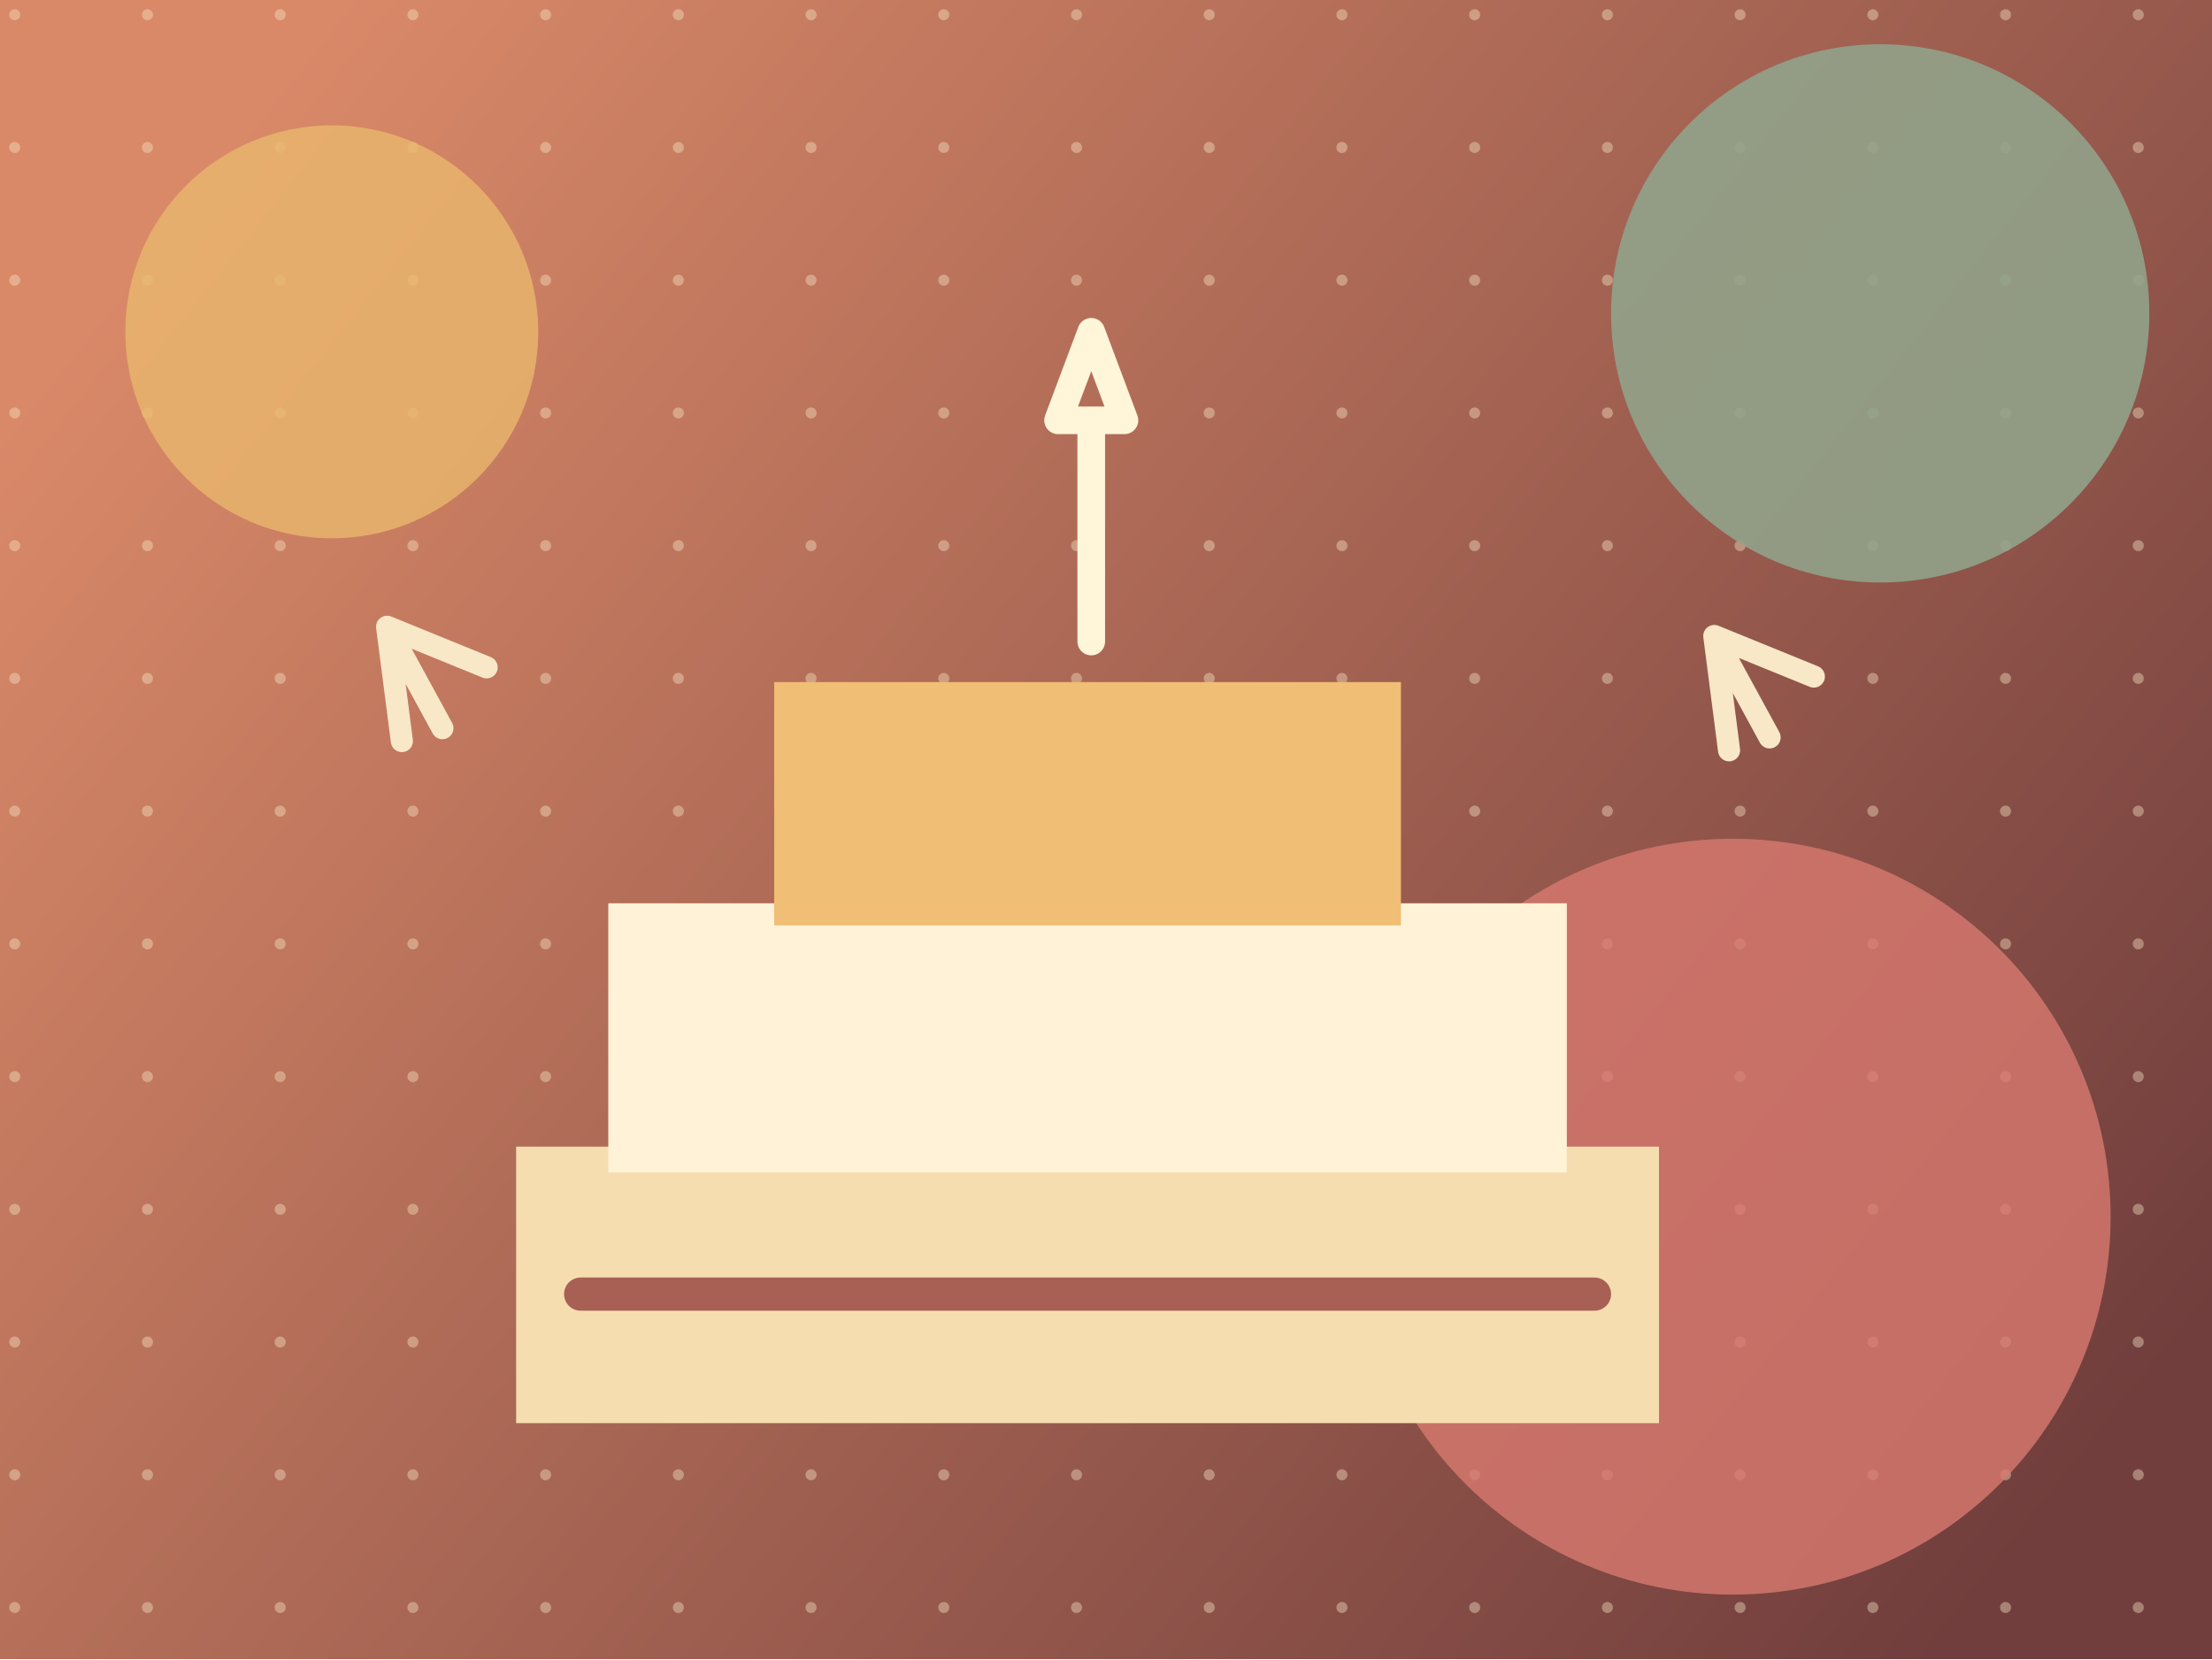
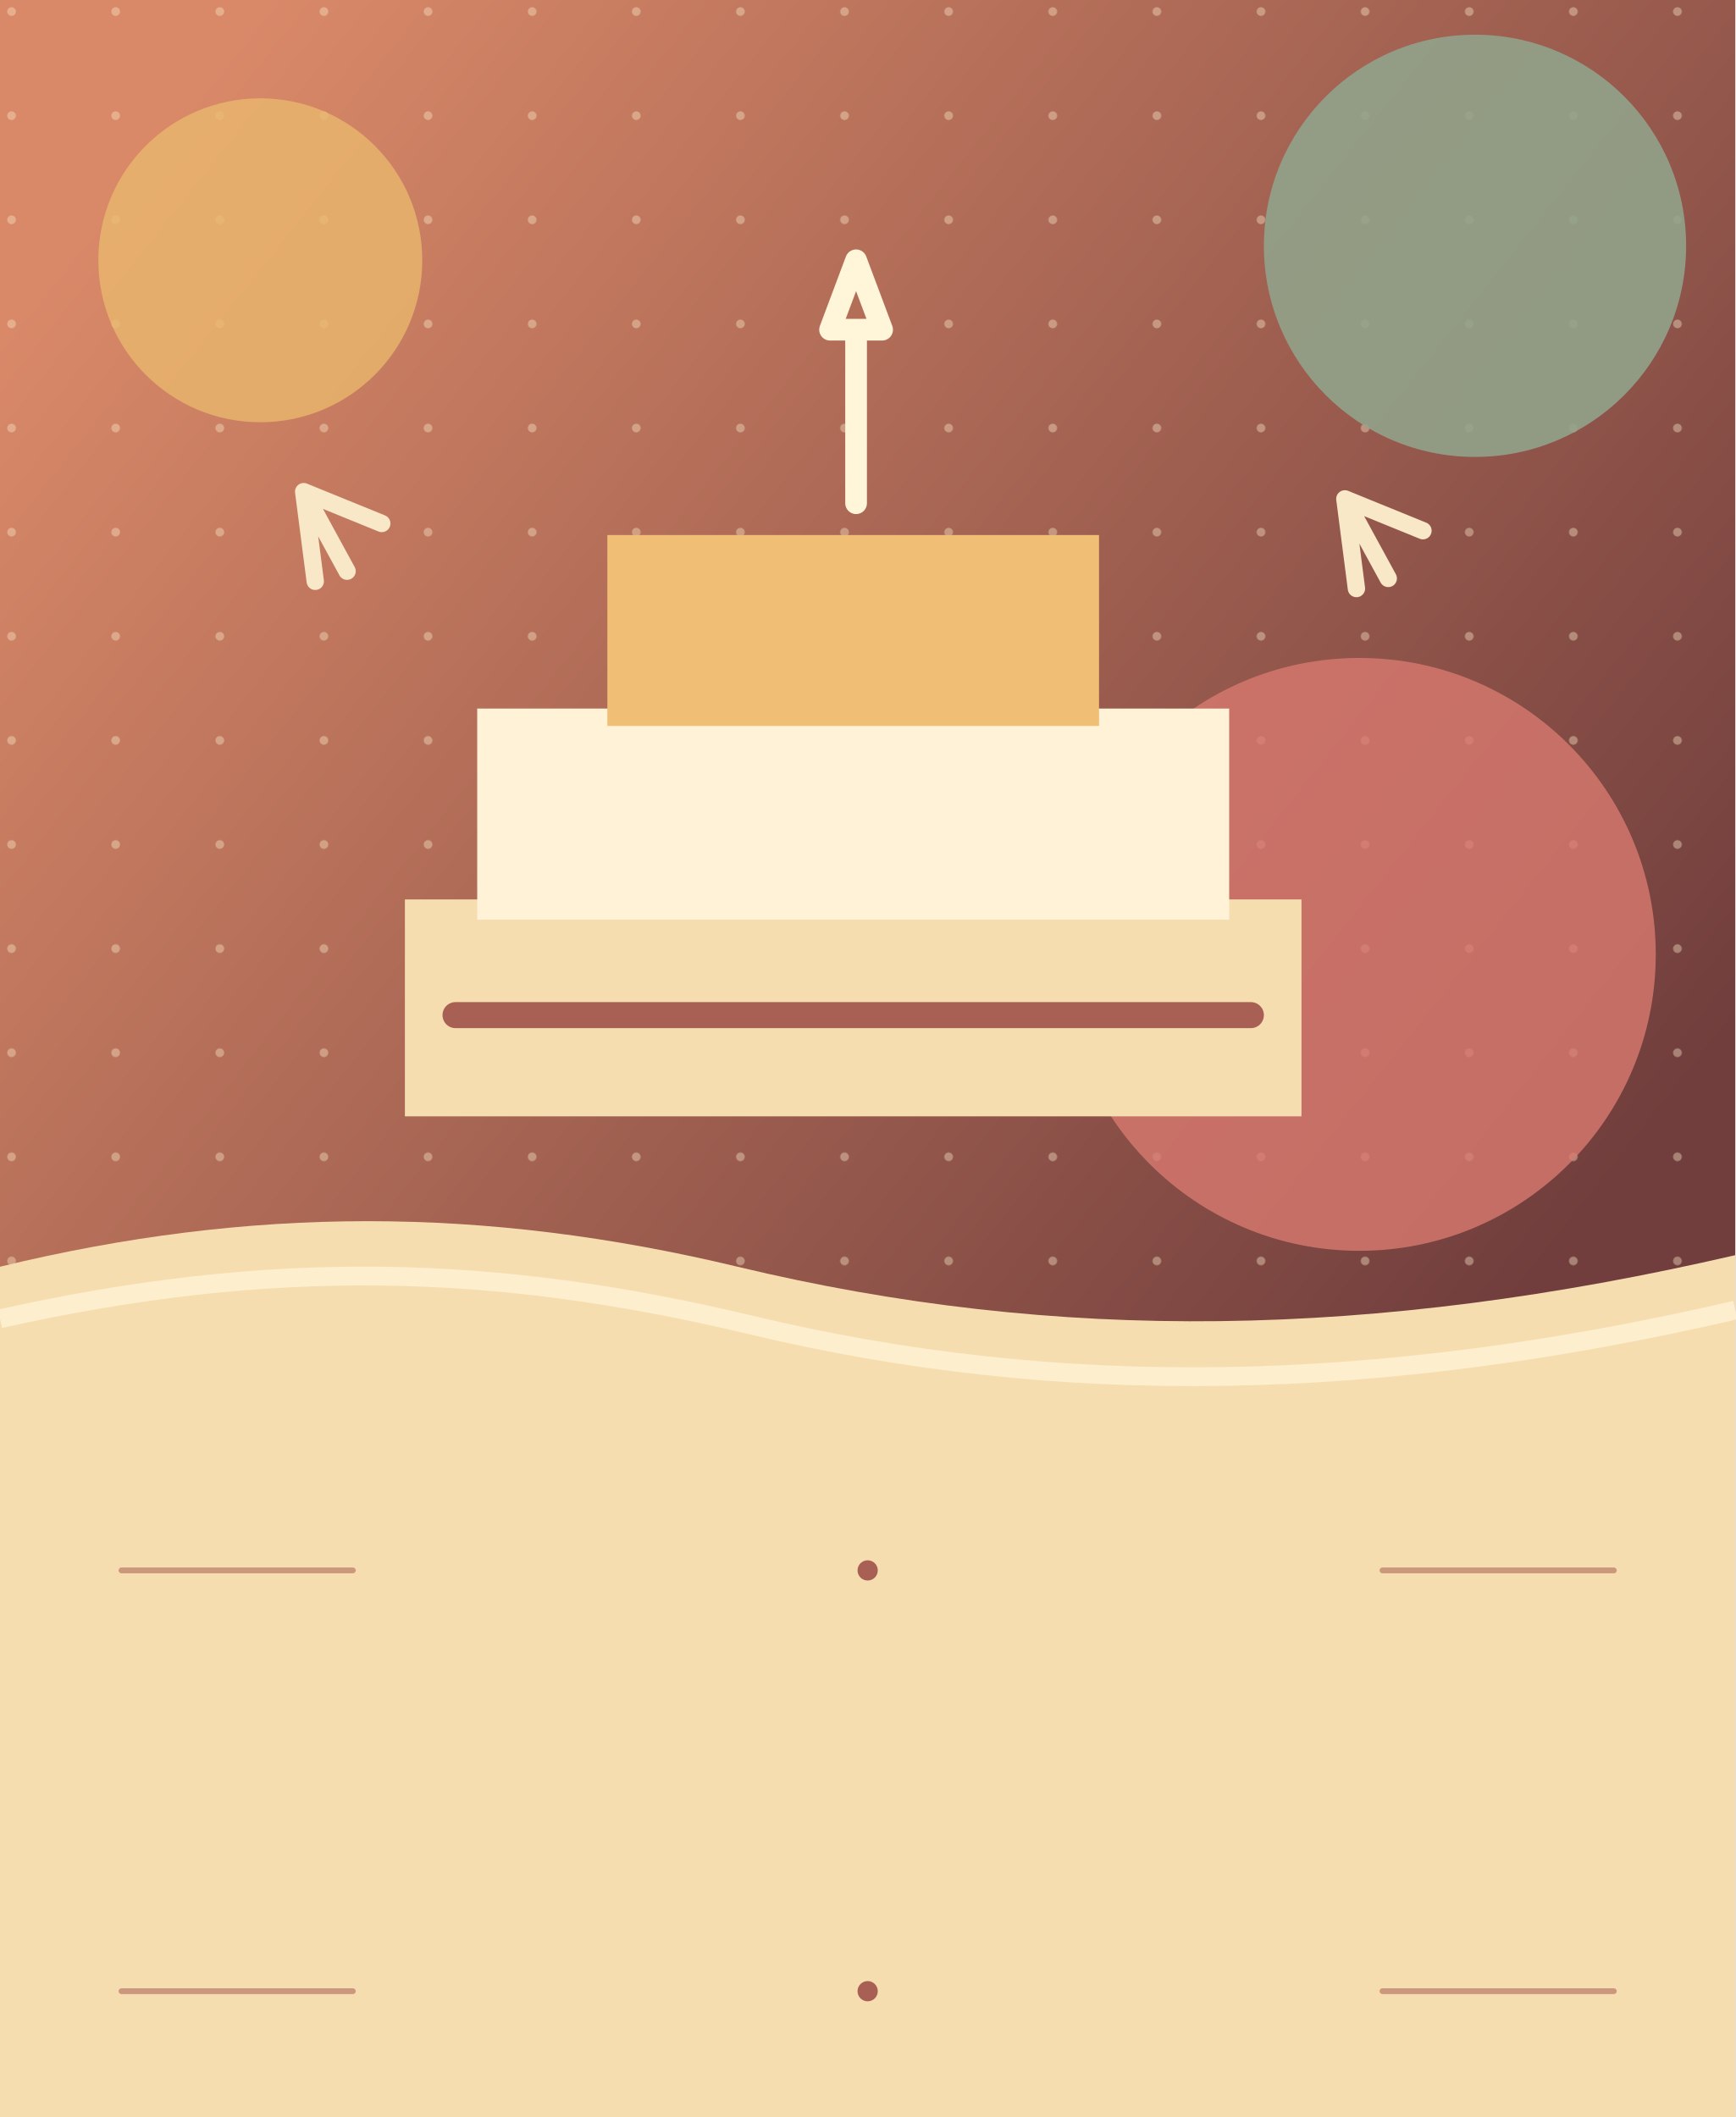
- <svg xmlns="http://www.w3.org/2000/svg" width="1200" height="900" viewBox="0 0 1200 900" fill="none">
+ <svg xmlns="http://www.w3.org/2000/svg" width="1200" height="1464" viewBox="0 0 1200 1464" fill="none">
  <defs>
    <linearGradient id="bg" x1="120" y1="80" x2="1090" y2="850" gradientUnits="userSpaceOnUse">
      <stop stop-color="#D98968" />
      <stop offset="1" stop-color="#713E3D" />
    </linearGradient>
    <pattern id="dots" width="72" height="72" patternUnits="userSpaceOnUse">
      <circle cx="8" cy="8" r="3" fill="#F8E8C8" fill-opacity=".4" />
    </pattern>
  </defs>
-   <path fill="url(#bg)" d="M0 0h1200v900H0z" />
-   <path fill="url(#dots)" d="M0 0h1200v900H0z" />
+   <path fill="url(#bg)" d="M0 0h1200v1464H0z" />
+   <path fill="url(#dots)" d="M0 0h1200v920H0z" />
  <circle cx="180" cy="180" r="112" fill="#E9B56D" fill-opacity=".82" />
  <circle cx="1020" cy="170" r="146" fill="#91A48B" fill-opacity=".88" />
  <circle cx="940" cy="660" r="205" fill="#D87970" fill-opacity=".8" />
  <path d="M280 622h620v150H280z" fill="#F6DDB0" />
  <path d="M330 490h520v146H330z" fill="#FFF2D6" />
  <path d="M420 370h340v132H420z" fill="#F0BE74" />
  <path d="M592 228v120m-18-120h36l-18-48-18 48Z" stroke="#FFF5D9" stroke-width="15" stroke-linecap="round" stroke-linejoin="round" />
  <path d="M315 702h550" stroke="#A85F54" stroke-width="18" stroke-linecap="round" />
  <path d="m210 340 30 55m-30-55 54 22m-54-22 8 62M930 345l30 55m-30-55 54 22m-54-22 8 62" stroke="#F8E8C8" stroke-width="12" stroke-linecap="round" />
+   <path d="M0 876c173-42 335-42 510 0 221 53 439 50 690-8v596H0V876Z" fill="#F6DDB0" />
+   <path d="M0 912c188-42 342-38 518 4 216 52 436 47 682-10" stroke="#FFF2D6" stroke-width="13" opacity=".8" />
+   <path d="M84 1086h160m712 0h160M84 1377h160m712 0h160" stroke="#A85F54" stroke-width="4" stroke-linecap="round" opacity=".55" />
+   <circle cx="600" cy="1086" r="7" fill="#A85F54" />
+   <circle cx="600" cy="1377" r="7" fill="#A85F54" />
</svg>
